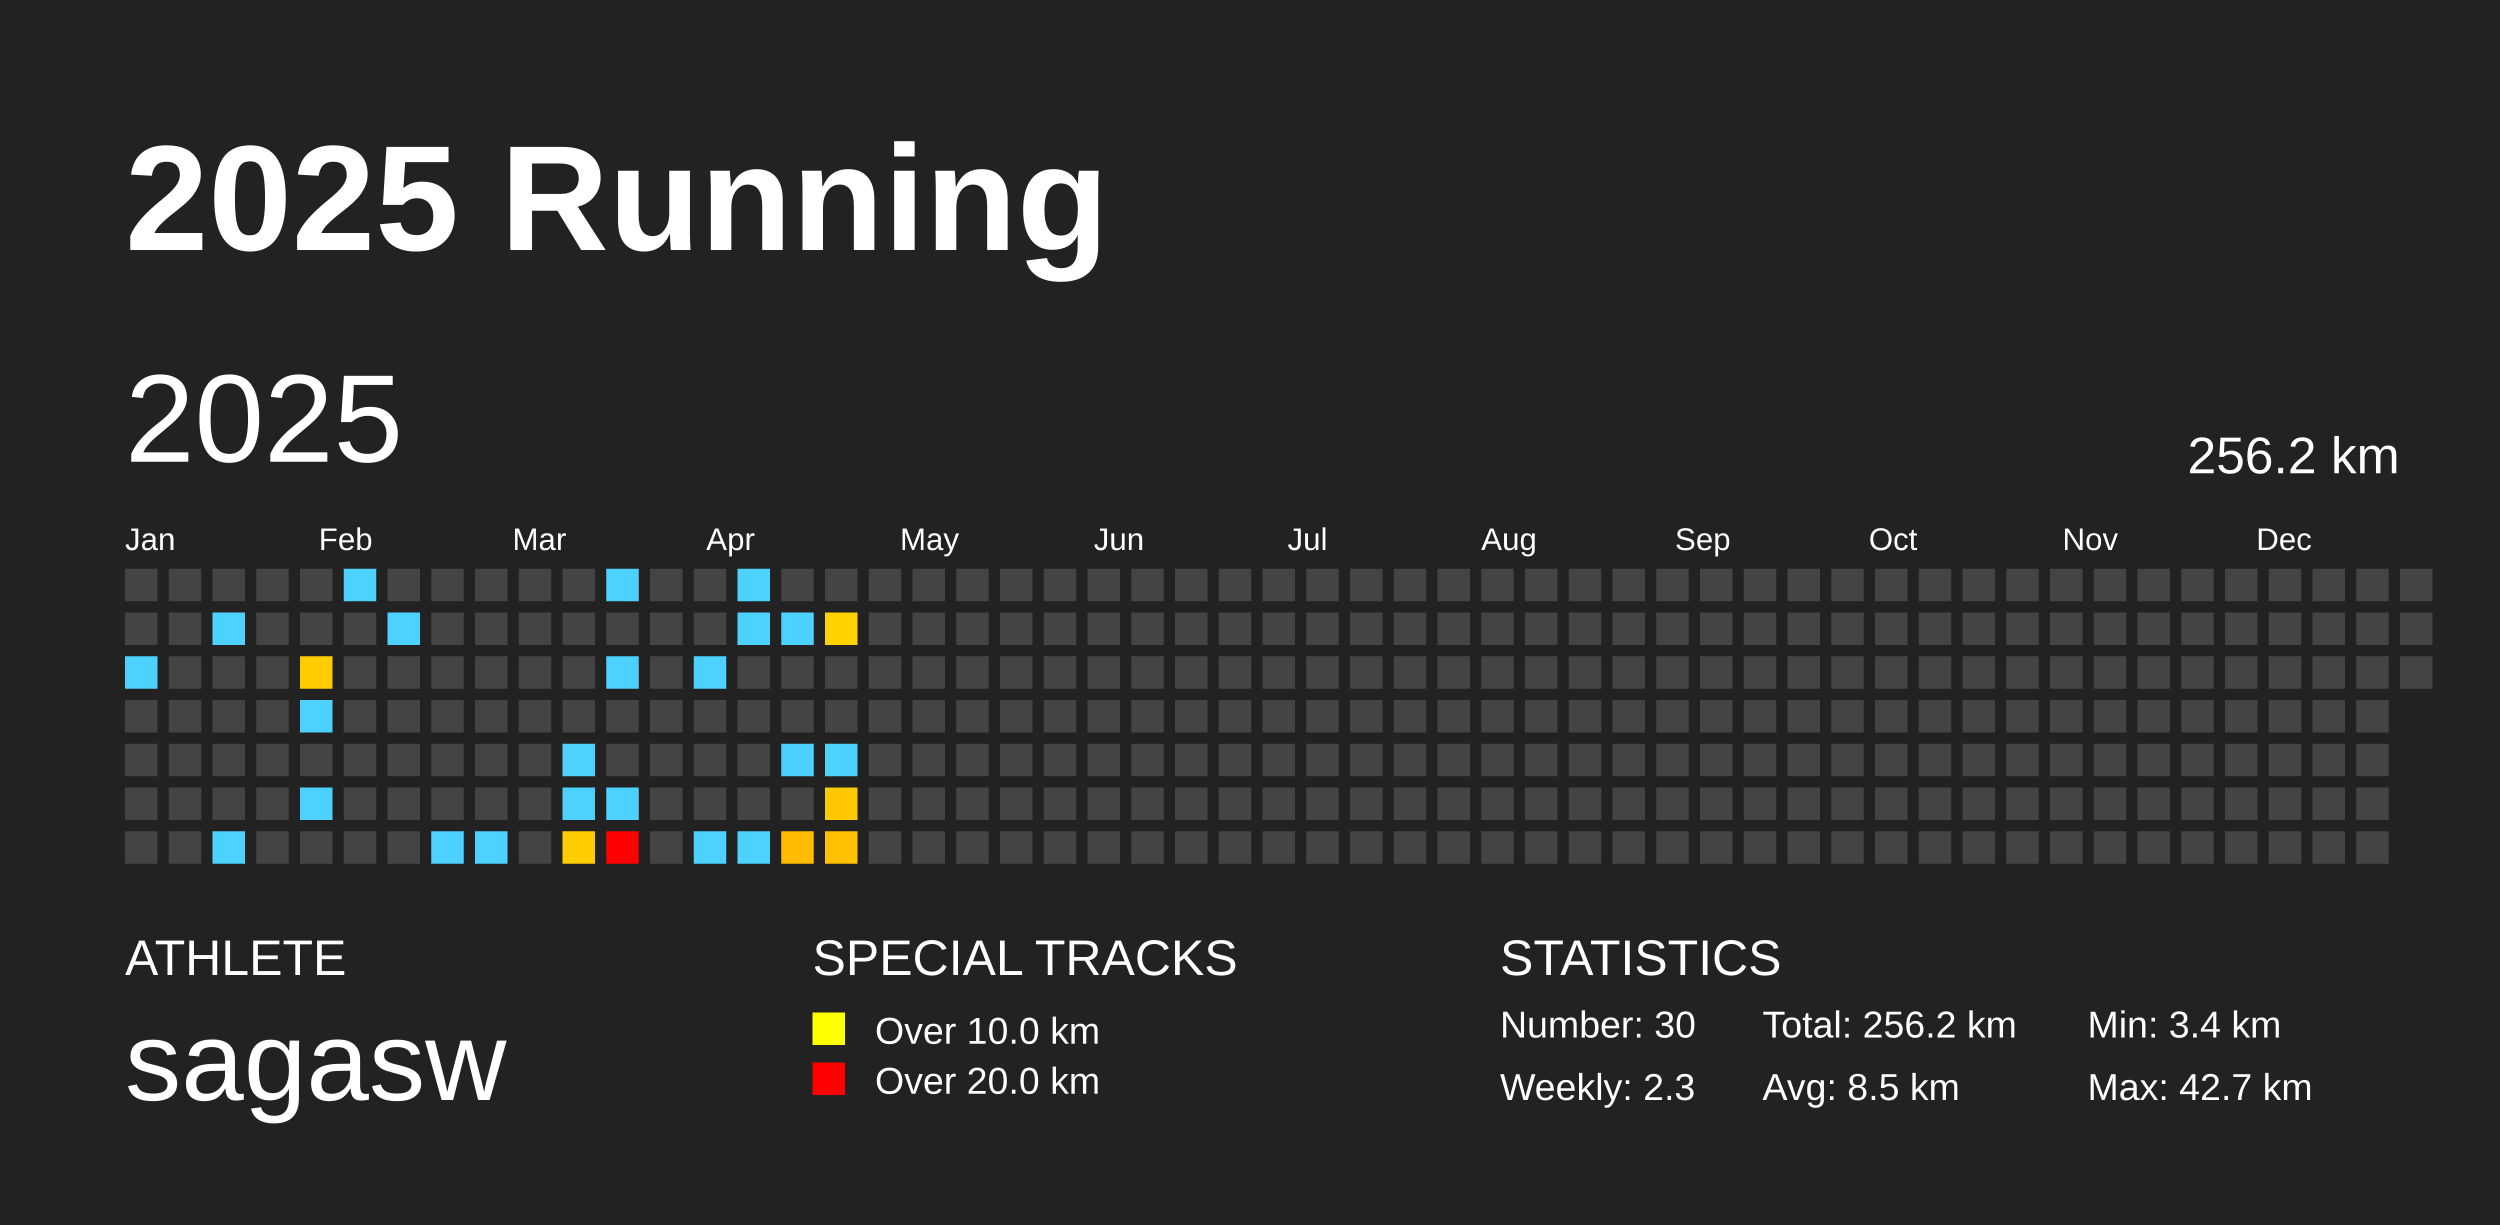
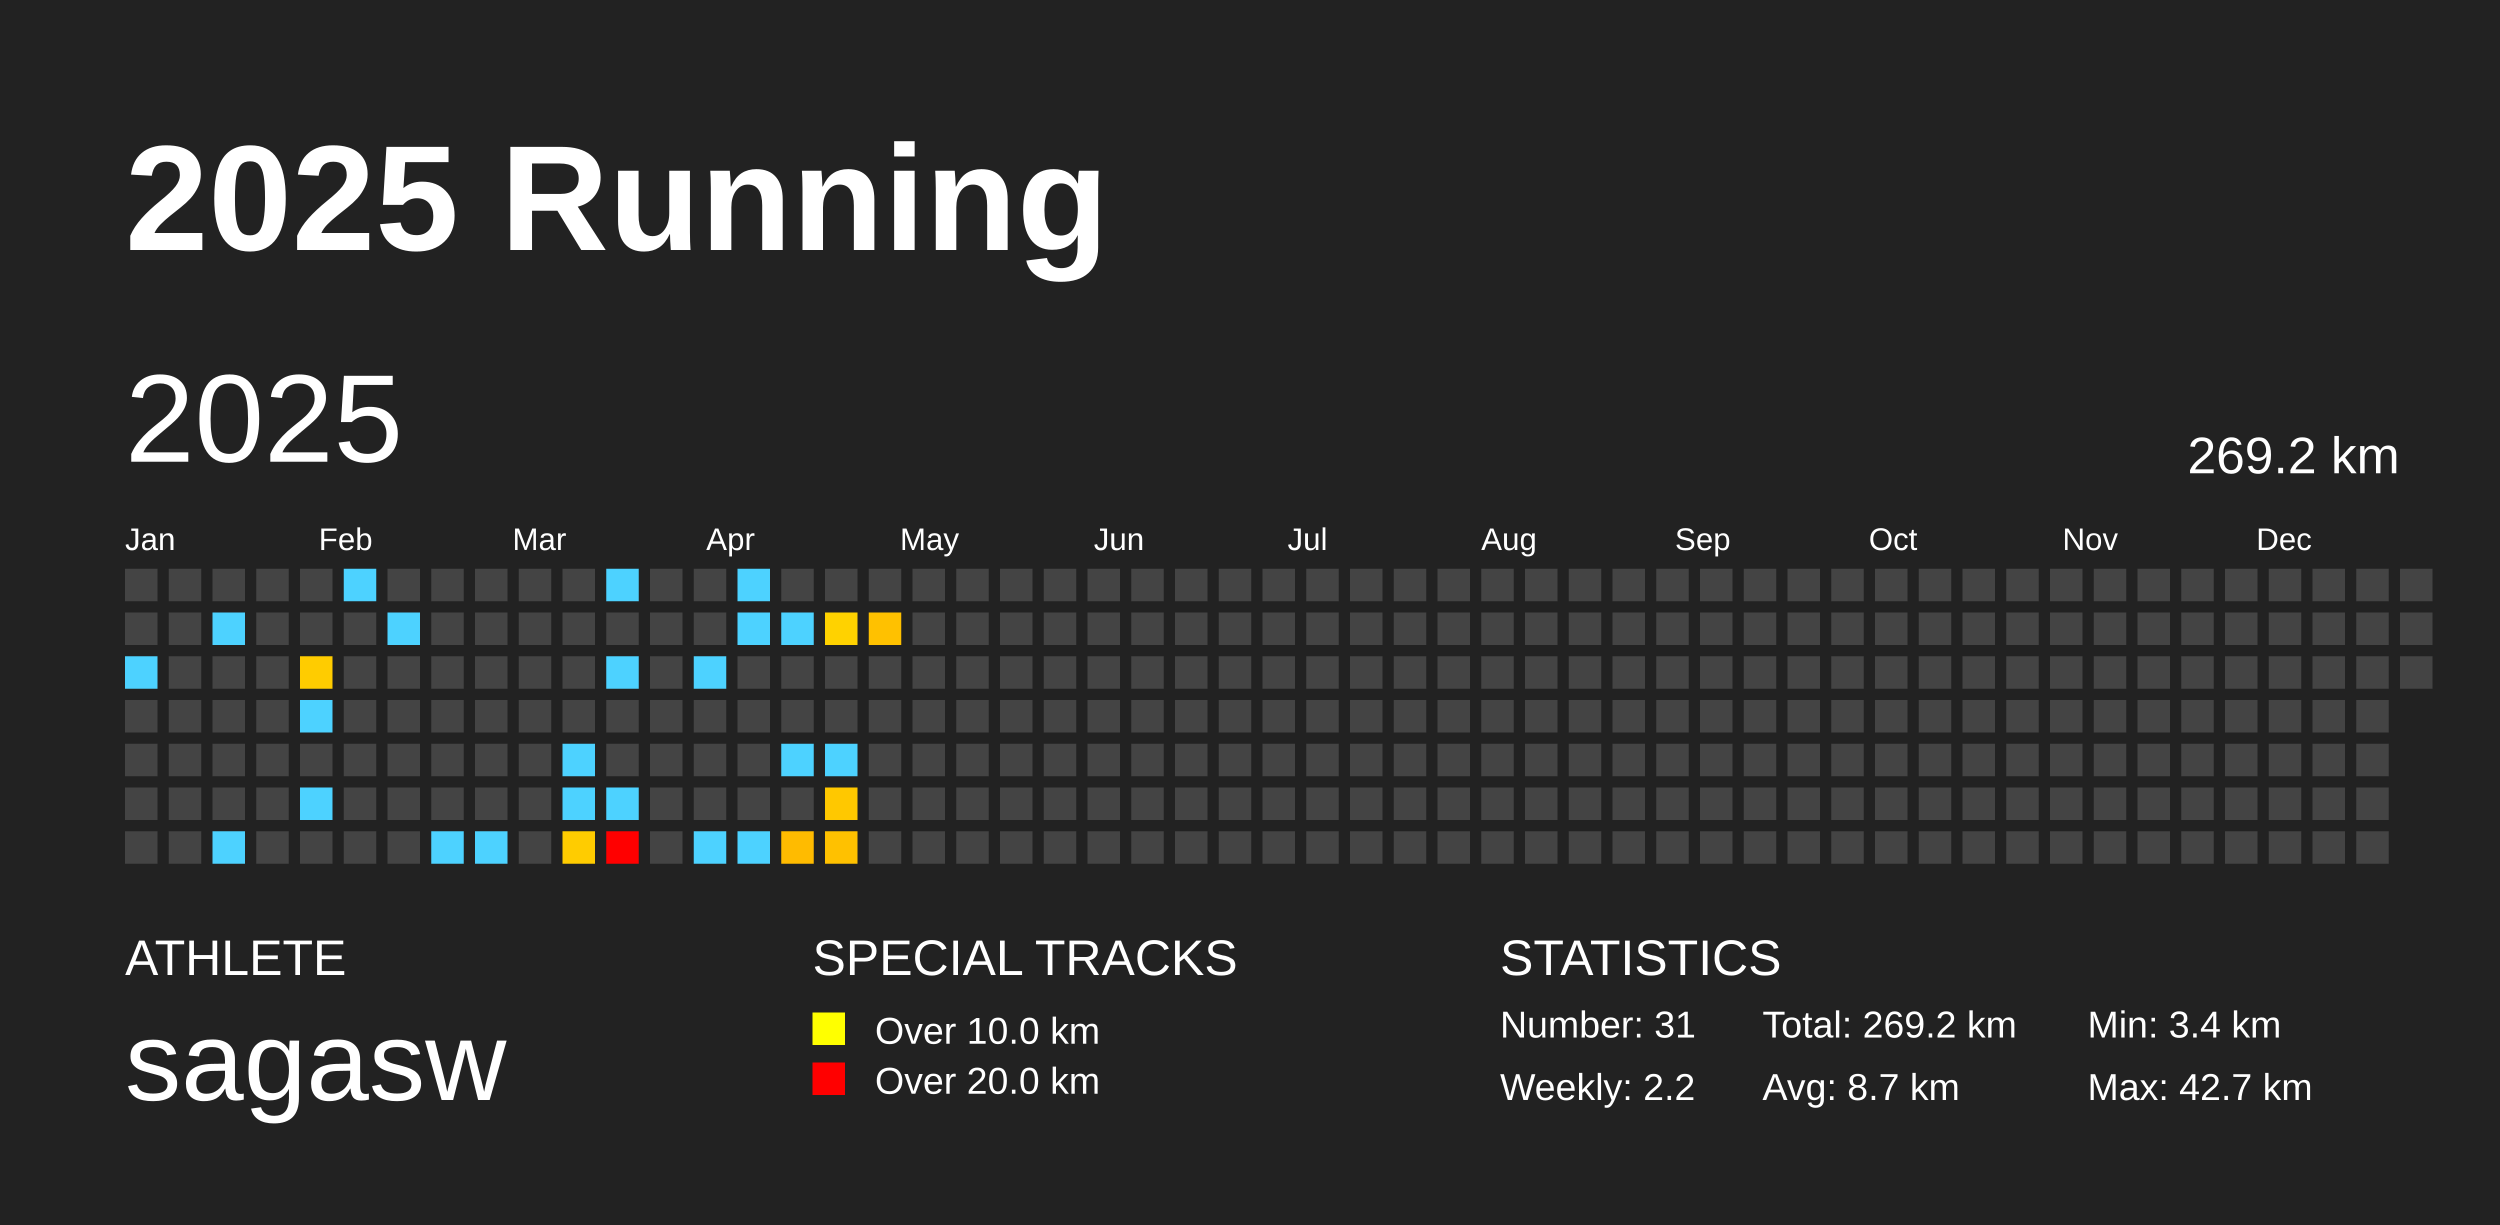
<svg xmlns="http://www.w3.org/2000/svg" baseProfile="full" height="98mm" version="1.1" viewBox="0,0,200,98" width="200mm">
  <defs />
  <rect fill="#222222" height="98" width="200" x="0" y="0" />
  <text fill="#FFFFFF" style="font-size:12px; font-family:Arial; font-weight:bold;" x="10" y="20">2025 Running</text>
  <text fill="#FFFFFF" style="font-size:4px; font-family:Arial" x="10" y="78">ATHLETE</text>
  <text fill="#FFFFFF" style="font-size:9px; font-family:Arial" x="10" y="88">sagasw</text>
  <text fill="#FFFFFF" style="font-size:4px; font-family:Arial" x="65" y="78">SPECIAL TRACKS</text>
  <rect fill="yellow" height="2.6" width="2.6" x="65" y="81" />
  <text fill="#FFFFFF" style="font-size:3px; font-family:Arial" x="70" y="83.5">Over 10.0 km</text>
  <rect fill="red" height="2.6" width="2.6" x="65" y="85" />
  <text fill="#FFFFFF" style="font-size:3px; font-family:Arial" x="70" y="87.5">Over 20.0 km</text>
  <text fill="#FFFFFF" style="font-size:4px; font-family:Arial" x="120" y="78">STATISTICS</text>
-   <text fill="#FFFFFF" style="font-size:3px; font-family:Arial" x="120" y="83">Number: 30</text>
-   <text fill="#FFFFFF" style="font-size:3px; font-family:Arial" x="120" y="88">Weekly: 2.3</text>
-   <text fill="#FFFFFF" style="font-size:3px; font-family:Arial" x="141" y="83">Total: 256.2 km</text>
-   <text fill="#FFFFFF" style="font-size:3px; font-family:Arial" x="141" y="88">Avg: 8.5 km</text>
+   <text fill="#FFFFFF" style="font-size:3px; font-family:Arial" x="120" y="83">Number: 31</text>
+   <text fill="#FFFFFF" style="font-size:3px; font-family:Arial" x="120" y="88">Weekly: 2.2</text>
+   <text fill="#FFFFFF" style="font-size:3px; font-family:Arial" x="141" y="83">Total: 269.2 km</text>
+   <text fill="#FFFFFF" style="font-size:3px; font-family:Arial" x="141" y="88">Avg: 8.7 km</text>
  <text fill="#FFFFFF" style="font-size:3px; font-family:Arial" x="167" y="83">Min: 3.4 km</text>
  <text fill="#FFFFFF" style="font-size:3px; font-family:Arial" x="167" y="88">Max: 42.7 km</text>
  <text dominant-baseline="hanging" fill="#FFFFFF" style="font-size:10.0px; font-family:Arial;" x="10" y="30">2025</text>
-   <text dominant-baseline="hanging" fill="#FFFFFF" style="font-size:4.125px; font-family:Arial;" x="175" y="35">256.2 km</text>
+   <text dominant-baseline="hanging" fill="#FFFFFF" style="font-size:4.125px; font-family:Arial;" x="175" y="35">269.2 km</text>
  <text fill="#FFFFFF" style="font-size:2.5px; font-family:Arial" x="10.0" y="44">Jan</text>
  <text fill="#FFFFFF" style="font-size:2.5px; font-family:Arial" x="25.5" y="44">Feb</text>
  <text fill="#FFFFFF" style="font-size:2.5px; font-family:Arial" x="41.0" y="44">Mar</text>
  <text fill="#FFFFFF" style="font-size:2.5px; font-family:Arial" x="56.5" y="44">Apr</text>
  <text fill="#FFFFFF" style="font-size:2.5px; font-family:Arial" x="72.0" y="44">May</text>
  <text fill="#FFFFFF" style="font-size:2.5px; font-family:Arial" x="87.5" y="44">Jun</text>
  <text fill="#FFFFFF" style="font-size:2.5px; font-family:Arial" x="103.0" y="44">Jul</text>
  <text fill="#FFFFFF" style="font-size:2.5px; font-family:Arial" x="118.5" y="44">Aug</text>
  <text fill="#FFFFFF" style="font-size:2.5px; font-family:Arial" x="134.0" y="44">Sep</text>
  <text fill="#FFFFFF" style="font-size:2.5px; font-family:Arial" x="149.5" y="44">Oct</text>
  <text fill="#FFFFFF" style="font-size:2.5px; font-family:Arial" x="165.0" y="44">Nov</text>
  <text fill="#FFFFFF" style="font-size:2.5px; font-family:Arial" x="180.5" y="44">Dec</text>
  <rect fill="#444444" height="2.6" width="2.6" x="10.0" y="45.5" />
  <rect fill="#444444" height="2.6" width="2.6" x="10.0" y="49.0" />
  <rect fill="#4dd2ff" height="2.6" width="2.6" x="10.0" y="52.5" />
  <rect fill="#444444" height="2.6" width="2.6" x="10.0" y="56.0" />
  <rect fill="#444444" height="2.6" width="2.6" x="10.0" y="59.5" />
  <rect fill="#444444" height="2.6" width="2.6" x="10.0" y="63.0" />
  <rect fill="#444444" height="2.6" width="2.6" x="10.0" y="66.5" />
  <rect fill="#444444" height="2.6" width="2.6" x="13.5" y="45.5" />
  <rect fill="#444444" height="2.6" width="2.6" x="13.5" y="49.0" />
  <rect fill="#444444" height="2.6" width="2.6" x="13.5" y="52.5" />
  <rect fill="#444444" height="2.6" width="2.6" x="13.5" y="56.0" />
  <rect fill="#444444" height="2.6" width="2.6" x="13.5" y="59.5" />
  <rect fill="#444444" height="2.6" width="2.6" x="13.5" y="63.0" />
  <rect fill="#444444" height="2.6" width="2.6" x="13.5" y="66.5" />
  <rect fill="#444444" height="2.6" width="2.6" x="17.0" y="45.5" />
  <rect fill="#4dd2ff" height="2.6" width="2.6" x="17.0" y="49.0" />
  <rect fill="#444444" height="2.6" width="2.6" x="17.0" y="52.5" />
  <rect fill="#444444" height="2.6" width="2.6" x="17.0" y="56.0" />
  <rect fill="#444444" height="2.6" width="2.6" x="17.0" y="59.5" />
  <rect fill="#444444" height="2.6" width="2.6" x="17.0" y="63.0" />
  <rect fill="#4dd2ff" height="2.6" width="2.6" x="17.0" y="66.5" />
  <rect fill="#444444" height="2.6" width="2.6" x="20.5" y="45.5" />
  <rect fill="#444444" height="2.6" width="2.6" x="20.5" y="49.0" />
  <rect fill="#444444" height="2.6" width="2.6" x="20.5" y="52.5" />
  <rect fill="#444444" height="2.6" width="2.6" x="20.5" y="56.0" />
  <rect fill="#444444" height="2.6" width="2.6" x="20.5" y="59.5" />
  <rect fill="#444444" height="2.6" width="2.6" x="20.5" y="63.0" />
  <rect fill="#444444" height="2.6" width="2.6" x="20.5" y="66.5" />
  <rect fill="#444444" height="2.6" width="2.6" x="24.0" y="45.5" />
  <rect fill="#444444" height="2.6" width="2.6" x="24.0" y="49.0" />
  <rect fill="#ffcc00" height="2.6" width="2.6" x="24.0" y="52.5" />
  <rect fill="#4dd2ff" height="2.6" width="2.6" x="24.0" y="56.0" />
  <rect fill="#444444" height="2.6" width="2.6" x="24.0" y="59.5" />
  <rect fill="#4dd2ff" height="2.6" width="2.6" x="24.0" y="63.0" />
  <rect fill="#444444" height="2.6" width="2.6" x="24.0" y="66.5" />
  <rect fill="#4dd2ff" height="2.6" width="2.6" x="27.5" y="45.5" />
  <rect fill="#444444" height="2.6" width="2.6" x="27.5" y="49.0" />
  <rect fill="#444444" height="2.6" width="2.6" x="27.5" y="52.5" />
  <rect fill="#444444" height="2.6" width="2.6" x="27.5" y="56.0" />
  <rect fill="#444444" height="2.6" width="2.6" x="27.5" y="59.5" />
  <rect fill="#444444" height="2.6" width="2.6" x="27.5" y="63.0" />
  <rect fill="#444444" height="2.6" width="2.6" x="27.5" y="66.5" />
  <rect fill="#444444" height="2.6" width="2.6" x="31.0" y="45.5" />
  <rect fill="#4dd2ff" height="2.6" width="2.6" x="31.0" y="49.0" />
  <rect fill="#444444" height="2.6" width="2.6" x="31.0" y="52.5" />
  <rect fill="#444444" height="2.6" width="2.6" x="31.0" y="56.0" />
  <rect fill="#444444" height="2.6" width="2.6" x="31.0" y="59.5" />
  <rect fill="#444444" height="2.6" width="2.6" x="31.0" y="63.0" />
  <rect fill="#444444" height="2.6" width="2.6" x="31.0" y="66.5" />
  <rect fill="#444444" height="2.6" width="2.6" x="34.5" y="45.5" />
  <rect fill="#444444" height="2.6" width="2.6" x="34.5" y="49.0" />
  <rect fill="#444444" height="2.6" width="2.6" x="34.5" y="52.5" />
  <rect fill="#444444" height="2.6" width="2.6" x="34.5" y="56.0" />
  <rect fill="#444444" height="2.6" width="2.6" x="34.5" y="59.5" />
  <rect fill="#444444" height="2.6" width="2.6" x="34.5" y="63.0" />
  <rect fill="#4dd2ff" height="2.6" width="2.6" x="34.5" y="66.5" />
  <rect fill="#444444" height="2.6" width="2.6" x="38.0" y="45.5" />
  <rect fill="#444444" height="2.6" width="2.6" x="38.0" y="49.0" />
  <rect fill="#444444" height="2.6" width="2.6" x="38.0" y="52.5" />
  <rect fill="#444444" height="2.6" width="2.6" x="38.0" y="56.0" />
  <rect fill="#444444" height="2.6" width="2.6" x="38.0" y="59.5" />
  <rect fill="#444444" height="2.6" width="2.6" x="38.0" y="63.0" />
  <rect fill="#4dd2ff" height="2.6" width="2.6" x="38.0" y="66.5" />
  <rect fill="#444444" height="2.6" width="2.6" x="41.5" y="45.5" />
  <rect fill="#444444" height="2.6" width="2.6" x="41.5" y="49.0" />
  <rect fill="#444444" height="2.6" width="2.6" x="41.5" y="52.5" />
  <rect fill="#444444" height="2.6" width="2.6" x="41.5" y="56.0" />
  <rect fill="#444444" height="2.6" width="2.6" x="41.5" y="59.5" />
  <rect fill="#444444" height="2.6" width="2.6" x="41.5" y="63.0" />
  <rect fill="#444444" height="2.6" width="2.6" x="41.5" y="66.5" />
  <rect fill="#444444" height="2.6" width="2.6" x="45.0" y="45.5" />
  <rect fill="#444444" height="2.6" width="2.6" x="45.0" y="49.0" />
  <rect fill="#444444" height="2.6" width="2.6" x="45.0" y="52.5" />
  <rect fill="#444444" height="2.6" width="2.6" x="45.0" y="56.0" />
  <rect fill="#4dd2ff" height="2.6" width="2.6" x="45.0" y="59.5" />
  <rect fill="#4dd2ff" height="2.6" width="2.6" x="45.0" y="63.0" />
  <rect fill="#ffcc00" height="2.6" width="2.6" x="45.0" y="66.5" />
  <rect fill="#4dd2ff" height="2.6" width="2.6" x="48.5" y="45.5" />
  <rect fill="#444444" height="2.6" width="2.6" x="48.5" y="49.0" />
  <rect fill="#4dd2ff" height="2.6" width="2.6" x="48.5" y="52.5" />
  <rect fill="#444444" height="2.6" width="2.6" x="48.5" y="56.0" />
  <rect fill="#444444" height="2.6" width="2.6" x="48.5" y="59.5" />
  <rect fill="#4dd2ff" height="2.6" width="2.6" x="48.5" y="63.0" />
  <rect fill="red" height="2.6" width="2.6" x="48.5" y="66.5" />
  <rect fill="#444444" height="2.6" width="2.6" x="52.0" y="45.5" />
  <rect fill="#444444" height="2.6" width="2.6" x="52.0" y="49.0" />
  <rect fill="#444444" height="2.6" width="2.6" x="52.0" y="52.5" />
  <rect fill="#444444" height="2.6" width="2.6" x="52.0" y="56.0" />
  <rect fill="#444444" height="2.6" width="2.6" x="52.0" y="59.5" />
  <rect fill="#444444" height="2.6" width="2.6" x="52.0" y="63.0" />
  <rect fill="#444444" height="2.6" width="2.6" x="52.0" y="66.5" />
  <rect fill="#444444" height="2.6" width="2.6" x="55.5" y="45.5" />
  <rect fill="#444444" height="2.6" width="2.6" x="55.5" y="49.0" />
  <rect fill="#4dd2ff" height="2.6" width="2.6" x="55.5" y="52.5" />
  <rect fill="#444444" height="2.6" width="2.6" x="55.5" y="56.0" />
  <rect fill="#444444" height="2.6" width="2.6" x="55.5" y="59.5" />
  <rect fill="#444444" height="2.6" width="2.6" x="55.5" y="63.0" />
  <rect fill="#4dd2ff" height="2.6" width="2.6" x="55.5" y="66.5" />
  <rect fill="#4dd2ff" height="2.6" width="2.6" x="59.0" y="45.5" />
  <rect fill="#4dd2ff" height="2.6" width="2.6" x="59.0" y="49.0" />
  <rect fill="#444444" height="2.6" width="2.6" x="59.0" y="52.5" />
  <rect fill="#444444" height="2.6" width="2.6" x="59.0" y="56.0" />
  <rect fill="#444444" height="2.6" width="2.6" x="59.0" y="59.5" />
  <rect fill="#444444" height="2.6" width="2.6" x="59.0" y="63.0" />
  <rect fill="#4dd2ff" height="2.6" width="2.6" x="59.0" y="66.5" />
  <rect fill="#444444" height="2.6" width="2.6" x="62.5" y="45.5" />
  <rect fill="#4dd2ff" height="2.6" width="2.6" x="62.5" y="49.0" />
  <rect fill="#444444" height="2.6" width="2.6" x="62.5" y="52.5" />
  <rect fill="#444444" height="2.6" width="2.6" x="62.5" y="56.0" />
  <rect fill="#4dd2ff" height="2.6" width="2.6" x="62.5" y="59.5" />
  <rect fill="#444444" height="2.6" width="2.6" x="62.5" y="63.0" />
  <rect fill="#ffbb00" height="2.6" width="2.6" x="62.5" y="66.5" />
  <rect fill="#444444" height="2.6" width="2.6" x="66.0" y="45.5" />
  <rect fill="#ffd200" height="2.6" width="2.6" x="66.0" y="49.0" />
  <rect fill="#444444" height="2.6" width="2.6" x="66.0" y="52.5" />
  <rect fill="#444444" height="2.6" width="2.6" x="66.0" y="56.0" />
  <rect fill="#4dd2ff" height="2.6" width="2.6" x="66.0" y="59.5" />
  <rect fill="#ffc800" height="2.6" width="2.6" x="66.0" y="63.0" />
  <rect fill="#ffc100" height="2.6" width="2.6" x="66.0" y="66.5" />
  <rect fill="#444444" height="2.6" width="2.6" x="69.5" y="45.5" />
-   <rect fill="#444444" height="2.6" width="2.6" x="69.5" y="49.0" />
+   <rect fill="#ffc100" height="2.6" width="2.6" x="69.5" y="49.0" />
  <rect fill="#444444" height="2.6" width="2.6" x="69.5" y="52.5" />
  <rect fill="#444444" height="2.6" width="2.6" x="69.5" y="56.0" />
  <rect fill="#444444" height="2.6" width="2.6" x="69.5" y="59.5" />
  <rect fill="#444444" height="2.6" width="2.6" x="69.5" y="63.0" />
  <rect fill="#444444" height="2.6" width="2.6" x="69.5" y="66.5" />
  <rect fill="#444444" height="2.6" width="2.6" x="73.0" y="45.5" />
  <rect fill="#444444" height="2.6" width="2.6" x="73.0" y="49.0" />
  <rect fill="#444444" height="2.6" width="2.6" x="73.0" y="52.5" />
  <rect fill="#444444" height="2.6" width="2.6" x="73.0" y="56.0" />
  <rect fill="#444444" height="2.6" width="2.6" x="73.0" y="59.5" />
  <rect fill="#444444" height="2.6" width="2.6" x="73.0" y="63.0" />
  <rect fill="#444444" height="2.6" width="2.6" x="73.0" y="66.5" />
  <rect fill="#444444" height="2.6" width="2.6" x="76.5" y="45.5" />
  <rect fill="#444444" height="2.6" width="2.6" x="76.5" y="49.0" />
  <rect fill="#444444" height="2.6" width="2.6" x="76.5" y="52.5" />
  <rect fill="#444444" height="2.6" width="2.6" x="76.5" y="56.0" />
  <rect fill="#444444" height="2.6" width="2.6" x="76.5" y="59.5" />
  <rect fill="#444444" height="2.6" width="2.6" x="76.5" y="63.0" />
  <rect fill="#444444" height="2.6" width="2.6" x="76.5" y="66.5" />
  <rect fill="#444444" height="2.6" width="2.6" x="80.0" y="45.5" />
  <rect fill="#444444" height="2.6" width="2.6" x="80.0" y="49.0" />
  <rect fill="#444444" height="2.6" width="2.6" x="80.0" y="52.5" />
  <rect fill="#444444" height="2.6" width="2.6" x="80.0" y="56.0" />
  <rect fill="#444444" height="2.6" width="2.6" x="80.0" y="59.5" />
  <rect fill="#444444" height="2.6" width="2.6" x="80.0" y="63.0" />
  <rect fill="#444444" height="2.6" width="2.6" x="80.0" y="66.5" />
  <rect fill="#444444" height="2.6" width="2.6" x="83.5" y="45.5" />
  <rect fill="#444444" height="2.6" width="2.6" x="83.5" y="49.0" />
  <rect fill="#444444" height="2.6" width="2.6" x="83.5" y="52.5" />
  <rect fill="#444444" height="2.6" width="2.6" x="83.5" y="56.0" />
  <rect fill="#444444" height="2.6" width="2.6" x="83.5" y="59.5" />
  <rect fill="#444444" height="2.6" width="2.6" x="83.5" y="63.0" />
  <rect fill="#444444" height="2.6" width="2.6" x="83.5" y="66.5" />
  <rect fill="#444444" height="2.6" width="2.6" x="87.0" y="45.5" />
  <rect fill="#444444" height="2.6" width="2.6" x="87.0" y="49.0" />
  <rect fill="#444444" height="2.6" width="2.6" x="87.0" y="52.5" />
  <rect fill="#444444" height="2.6" width="2.6" x="87.0" y="56.0" />
  <rect fill="#444444" height="2.6" width="2.6" x="87.0" y="59.5" />
  <rect fill="#444444" height="2.6" width="2.6" x="87.0" y="63.0" />
  <rect fill="#444444" height="2.6" width="2.6" x="87.0" y="66.5" />
  <rect fill="#444444" height="2.6" width="2.6" x="90.5" y="45.5" />
  <rect fill="#444444" height="2.6" width="2.6" x="90.5" y="49.0" />
  <rect fill="#444444" height="2.6" width="2.6" x="90.5" y="52.5" />
  <rect fill="#444444" height="2.6" width="2.6" x="90.5" y="56.0" />
  <rect fill="#444444" height="2.6" width="2.6" x="90.5" y="59.5" />
  <rect fill="#444444" height="2.6" width="2.6" x="90.5" y="63.0" />
  <rect fill="#444444" height="2.6" width="2.6" x="90.5" y="66.5" />
  <rect fill="#444444" height="2.6" width="2.6" x="94.0" y="45.5" />
  <rect fill="#444444" height="2.6" width="2.6" x="94.0" y="49.0" />
  <rect fill="#444444" height="2.6" width="2.6" x="94.0" y="52.5" />
  <rect fill="#444444" height="2.6" width="2.6" x="94.0" y="56.0" />
  <rect fill="#444444" height="2.6" width="2.6" x="94.0" y="59.5" />
  <rect fill="#444444" height="2.6" width="2.6" x="94.0" y="63.0" />
  <rect fill="#444444" height="2.6" width="2.6" x="94.0" y="66.5" />
  <rect fill="#444444" height="2.6" width="2.6" x="97.5" y="45.5" />
  <rect fill="#444444" height="2.6" width="2.6" x="97.5" y="49.0" />
  <rect fill="#444444" height="2.6" width="2.6" x="97.5" y="52.5" />
  <rect fill="#444444" height="2.6" width="2.6" x="97.5" y="56.0" />
  <rect fill="#444444" height="2.6" width="2.6" x="97.5" y="59.5" />
  <rect fill="#444444" height="2.6" width="2.6" x="97.5" y="63.0" />
  <rect fill="#444444" height="2.6" width="2.6" x="97.5" y="66.5" />
  <rect fill="#444444" height="2.6" width="2.6" x="101.0" y="45.5" />
  <rect fill="#444444" height="2.6" width="2.6" x="101.0" y="49.0" />
  <rect fill="#444444" height="2.6" width="2.6" x="101.0" y="52.5" />
  <rect fill="#444444" height="2.6" width="2.6" x="101.0" y="56.0" />
  <rect fill="#444444" height="2.6" width="2.6" x="101.0" y="59.5" />
  <rect fill="#444444" height="2.6" width="2.6" x="101.0" y="63.0" />
  <rect fill="#444444" height="2.6" width="2.6" x="101.0" y="66.5" />
  <rect fill="#444444" height="2.6" width="2.6" x="104.5" y="45.5" />
  <rect fill="#444444" height="2.6" width="2.6" x="104.5" y="49.0" />
  <rect fill="#444444" height="2.6" width="2.6" x="104.5" y="52.5" />
  <rect fill="#444444" height="2.6" width="2.6" x="104.5" y="56.0" />
  <rect fill="#444444" height="2.6" width="2.6" x="104.5" y="59.5" />
  <rect fill="#444444" height="2.6" width="2.6" x="104.5" y="63.0" />
  <rect fill="#444444" height="2.6" width="2.6" x="104.5" y="66.5" />
  <rect fill="#444444" height="2.6" width="2.6" x="108.0" y="45.5" />
  <rect fill="#444444" height="2.6" width="2.6" x="108.0" y="49.0" />
  <rect fill="#444444" height="2.6" width="2.6" x="108.0" y="52.5" />
  <rect fill="#444444" height="2.6" width="2.6" x="108.0" y="56.0" />
  <rect fill="#444444" height="2.6" width="2.6" x="108.0" y="59.5" />
  <rect fill="#444444" height="2.6" width="2.6" x="108.0" y="63.0" />
  <rect fill="#444444" height="2.6" width="2.6" x="108.0" y="66.5" />
  <rect fill="#444444" height="2.6" width="2.6" x="111.5" y="45.5" />
  <rect fill="#444444" height="2.6" width="2.6" x="111.5" y="49.0" />
  <rect fill="#444444" height="2.6" width="2.6" x="111.5" y="52.5" />
  <rect fill="#444444" height="2.6" width="2.6" x="111.5" y="56.0" />
  <rect fill="#444444" height="2.6" width="2.6" x="111.5" y="59.5" />
  <rect fill="#444444" height="2.6" width="2.6" x="111.5" y="63.0" />
  <rect fill="#444444" height="2.6" width="2.6" x="111.5" y="66.5" />
  <rect fill="#444444" height="2.6" width="2.6" x="115.0" y="45.5" />
  <rect fill="#444444" height="2.6" width="2.6" x="115.0" y="49.0" />
  <rect fill="#444444" height="2.6" width="2.6" x="115.0" y="52.5" />
  <rect fill="#444444" height="2.6" width="2.6" x="115.0" y="56.0" />
  <rect fill="#444444" height="2.6" width="2.6" x="115.0" y="59.5" />
  <rect fill="#444444" height="2.6" width="2.6" x="115.0" y="63.0" />
  <rect fill="#444444" height="2.6" width="2.6" x="115.0" y="66.5" />
  <rect fill="#444444" height="2.6" width="2.6" x="118.5" y="45.5" />
  <rect fill="#444444" height="2.6" width="2.6" x="118.5" y="49.0" />
  <rect fill="#444444" height="2.6" width="2.6" x="118.5" y="52.5" />
  <rect fill="#444444" height="2.6" width="2.6" x="118.5" y="56.0" />
  <rect fill="#444444" height="2.6" width="2.6" x="118.5" y="59.5" />
  <rect fill="#444444" height="2.6" width="2.6" x="118.5" y="63.0" />
  <rect fill="#444444" height="2.6" width="2.6" x="118.5" y="66.5" />
  <rect fill="#444444" height="2.6" width="2.6" x="122.0" y="45.5" />
  <rect fill="#444444" height="2.6" width="2.6" x="122.0" y="49.0" />
  <rect fill="#444444" height="2.6" width="2.6" x="122.0" y="52.5" />
  <rect fill="#444444" height="2.6" width="2.6" x="122.0" y="56.0" />
  <rect fill="#444444" height="2.6" width="2.6" x="122.0" y="59.5" />
  <rect fill="#444444" height="2.6" width="2.6" x="122.0" y="63.0" />
  <rect fill="#444444" height="2.6" width="2.6" x="122.0" y="66.5" />
  <rect fill="#444444" height="2.6" width="2.6" x="125.5" y="45.5" />
  <rect fill="#444444" height="2.6" width="2.6" x="125.5" y="49.0" />
  <rect fill="#444444" height="2.6" width="2.6" x="125.5" y="52.5" />
  <rect fill="#444444" height="2.6" width="2.6" x="125.5" y="56.0" />
  <rect fill="#444444" height="2.6" width="2.6" x="125.5" y="59.5" />
  <rect fill="#444444" height="2.6" width="2.6" x="125.5" y="63.0" />
  <rect fill="#444444" height="2.6" width="2.6" x="125.5" y="66.5" />
  <rect fill="#444444" height="2.6" width="2.6" x="129.0" y="45.5" />
  <rect fill="#444444" height="2.6" width="2.6" x="129.0" y="49.0" />
  <rect fill="#444444" height="2.6" width="2.6" x="129.0" y="52.5" />
  <rect fill="#444444" height="2.6" width="2.6" x="129.0" y="56.0" />
  <rect fill="#444444" height="2.6" width="2.6" x="129.0" y="59.5" />
  <rect fill="#444444" height="2.6" width="2.6" x="129.0" y="63.0" />
  <rect fill="#444444" height="2.6" width="2.6" x="129.0" y="66.5" />
  <rect fill="#444444" height="2.6" width="2.6" x="132.5" y="45.5" />
  <rect fill="#444444" height="2.6" width="2.6" x="132.5" y="49.0" />
  <rect fill="#444444" height="2.6" width="2.6" x="132.5" y="52.5" />
  <rect fill="#444444" height="2.6" width="2.6" x="132.5" y="56.0" />
  <rect fill="#444444" height="2.6" width="2.6" x="132.5" y="59.5" />
  <rect fill="#444444" height="2.6" width="2.6" x="132.5" y="63.0" />
  <rect fill="#444444" height="2.6" width="2.6" x="132.5" y="66.5" />
  <rect fill="#444444" height="2.6" width="2.6" x="136.0" y="45.5" />
  <rect fill="#444444" height="2.6" width="2.6" x="136.0" y="49.0" />
  <rect fill="#444444" height="2.6" width="2.6" x="136.0" y="52.5" />
  <rect fill="#444444" height="2.6" width="2.6" x="136.0" y="56.0" />
  <rect fill="#444444" height="2.6" width="2.6" x="136.0" y="59.5" />
  <rect fill="#444444" height="2.6" width="2.6" x="136.0" y="63.0" />
  <rect fill="#444444" height="2.6" width="2.6" x="136.0" y="66.5" />
  <rect fill="#444444" height="2.6" width="2.6" x="139.5" y="45.5" />
  <rect fill="#444444" height="2.6" width="2.6" x="139.5" y="49.0" />
  <rect fill="#444444" height="2.6" width="2.6" x="139.5" y="52.5" />
  <rect fill="#444444" height="2.6" width="2.6" x="139.5" y="56.0" />
  <rect fill="#444444" height="2.6" width="2.6" x="139.5" y="59.5" />
  <rect fill="#444444" height="2.6" width="2.6" x="139.5" y="63.0" />
  <rect fill="#444444" height="2.6" width="2.6" x="139.5" y="66.5" />
  <rect fill="#444444" height="2.6" width="2.6" x="143.0" y="45.5" />
  <rect fill="#444444" height="2.6" width="2.6" x="143.0" y="49.0" />
  <rect fill="#444444" height="2.6" width="2.6" x="143.0" y="52.5" />
  <rect fill="#444444" height="2.6" width="2.6" x="143.0" y="56.0" />
  <rect fill="#444444" height="2.6" width="2.6" x="143.0" y="59.5" />
  <rect fill="#444444" height="2.6" width="2.6" x="143.0" y="63.0" />
  <rect fill="#444444" height="2.6" width="2.6" x="143.0" y="66.5" />
  <rect fill="#444444" height="2.6" width="2.6" x="146.5" y="45.5" />
  <rect fill="#444444" height="2.6" width="2.6" x="146.5" y="49.0" />
  <rect fill="#444444" height="2.6" width="2.6" x="146.5" y="52.5" />
  <rect fill="#444444" height="2.6" width="2.6" x="146.5" y="56.0" />
  <rect fill="#444444" height="2.6" width="2.6" x="146.5" y="59.5" />
  <rect fill="#444444" height="2.6" width="2.6" x="146.5" y="63.0" />
  <rect fill="#444444" height="2.6" width="2.6" x="146.5" y="66.5" />
  <rect fill="#444444" height="2.6" width="2.6" x="150.0" y="45.5" />
  <rect fill="#444444" height="2.6" width="2.6" x="150.0" y="49.0" />
  <rect fill="#444444" height="2.6" width="2.6" x="150.0" y="52.5" />
  <rect fill="#444444" height="2.6" width="2.6" x="150.0" y="56.0" />
  <rect fill="#444444" height="2.6" width="2.6" x="150.0" y="59.5" />
  <rect fill="#444444" height="2.6" width="2.6" x="150.0" y="63.0" />
  <rect fill="#444444" height="2.6" width="2.6" x="150.0" y="66.5" />
  <rect fill="#444444" height="2.6" width="2.6" x="153.5" y="45.5" />
  <rect fill="#444444" height="2.6" width="2.6" x="153.5" y="49.0" />
  <rect fill="#444444" height="2.6" width="2.6" x="153.5" y="52.5" />
  <rect fill="#444444" height="2.6" width="2.6" x="153.5" y="56.0" />
  <rect fill="#444444" height="2.6" width="2.6" x="153.5" y="59.5" />
  <rect fill="#444444" height="2.6" width="2.6" x="153.5" y="63.0" />
  <rect fill="#444444" height="2.6" width="2.6" x="153.5" y="66.5" />
  <rect fill="#444444" height="2.6" width="2.6" x="157.0" y="45.5" />
  <rect fill="#444444" height="2.6" width="2.6" x="157.0" y="49.0" />
  <rect fill="#444444" height="2.6" width="2.6" x="157.0" y="52.5" />
  <rect fill="#444444" height="2.6" width="2.6" x="157.0" y="56.0" />
  <rect fill="#444444" height="2.6" width="2.6" x="157.0" y="59.5" />
  <rect fill="#444444" height="2.6" width="2.6" x="157.0" y="63.0" />
  <rect fill="#444444" height="2.6" width="2.6" x="157.0" y="66.5" />
  <rect fill="#444444" height="2.6" width="2.6" x="160.5" y="45.5" />
  <rect fill="#444444" height="2.6" width="2.6" x="160.5" y="49.0" />
  <rect fill="#444444" height="2.6" width="2.6" x="160.5" y="52.5" />
  <rect fill="#444444" height="2.6" width="2.6" x="160.5" y="56.0" />
  <rect fill="#444444" height="2.6" width="2.6" x="160.5" y="59.5" />
  <rect fill="#444444" height="2.6" width="2.6" x="160.5" y="63.0" />
  <rect fill="#444444" height="2.6" width="2.6" x="160.5" y="66.5" />
  <rect fill="#444444" height="2.6" width="2.6" x="164.0" y="45.5" />
  <rect fill="#444444" height="2.6" width="2.6" x="164.0" y="49.0" />
  <rect fill="#444444" height="2.6" width="2.6" x="164.0" y="52.5" />
  <rect fill="#444444" height="2.6" width="2.6" x="164.0" y="56.0" />
  <rect fill="#444444" height="2.6" width="2.6" x="164.0" y="59.5" />
  <rect fill="#444444" height="2.6" width="2.6" x="164.0" y="63.0" />
  <rect fill="#444444" height="2.6" width="2.6" x="164.0" y="66.5" />
  <rect fill="#444444" height="2.6" width="2.6" x="167.5" y="45.5" />
  <rect fill="#444444" height="2.6" width="2.6" x="167.5" y="49.0" />
  <rect fill="#444444" height="2.6" width="2.6" x="167.5" y="52.5" />
  <rect fill="#444444" height="2.6" width="2.6" x="167.5" y="56.0" />
  <rect fill="#444444" height="2.6" width="2.6" x="167.5" y="59.5" />
  <rect fill="#444444" height="2.6" width="2.6" x="167.5" y="63.0" />
  <rect fill="#444444" height="2.6" width="2.6" x="167.5" y="66.5" />
  <rect fill="#444444" height="2.6" width="2.6" x="171.0" y="45.5" />
  <rect fill="#444444" height="2.6" width="2.6" x="171.0" y="49.0" />
  <rect fill="#444444" height="2.6" width="2.6" x="171.0" y="52.5" />
  <rect fill="#444444" height="2.6" width="2.6" x="171.0" y="56.0" />
  <rect fill="#444444" height="2.6" width="2.6" x="171.0" y="59.5" />
  <rect fill="#444444" height="2.6" width="2.6" x="171.0" y="63.0" />
  <rect fill="#444444" height="2.6" width="2.6" x="171.0" y="66.5" />
  <rect fill="#444444" height="2.6" width="2.6" x="174.5" y="45.5" />
  <rect fill="#444444" height="2.6" width="2.6" x="174.5" y="49.0" />
  <rect fill="#444444" height="2.6" width="2.6" x="174.5" y="52.5" />
  <rect fill="#444444" height="2.6" width="2.6" x="174.5" y="56.0" />
  <rect fill="#444444" height="2.6" width="2.6" x="174.5" y="59.5" />
  <rect fill="#444444" height="2.6" width="2.6" x="174.5" y="63.0" />
  <rect fill="#444444" height="2.6" width="2.6" x="174.5" y="66.5" />
  <rect fill="#444444" height="2.6" width="2.6" x="178.0" y="45.5" />
  <rect fill="#444444" height="2.6" width="2.6" x="178.0" y="49.0" />
  <rect fill="#444444" height="2.6" width="2.6" x="178.0" y="52.5" />
  <rect fill="#444444" height="2.6" width="2.6" x="178.0" y="56.0" />
  <rect fill="#444444" height="2.6" width="2.6" x="178.0" y="59.5" />
  <rect fill="#444444" height="2.6" width="2.6" x="178.0" y="63.0" />
  <rect fill="#444444" height="2.6" width="2.6" x="178.0" y="66.5" />
  <rect fill="#444444" height="2.6" width="2.6" x="181.5" y="45.5" />
  <rect fill="#444444" height="2.6" width="2.6" x="181.5" y="49.0" />
  <rect fill="#444444" height="2.6" width="2.6" x="181.5" y="52.5" />
  <rect fill="#444444" height="2.6" width="2.6" x="181.5" y="56.0" />
  <rect fill="#444444" height="2.6" width="2.6" x="181.5" y="59.5" />
  <rect fill="#444444" height="2.6" width="2.6" x="181.5" y="63.0" />
  <rect fill="#444444" height="2.6" width="2.6" x="181.5" y="66.5" />
  <rect fill="#444444" height="2.6" width="2.6" x="185.0" y="45.5" />
  <rect fill="#444444" height="2.6" width="2.6" x="185.0" y="49.0" />
  <rect fill="#444444" height="2.6" width="2.6" x="185.0" y="52.5" />
  <rect fill="#444444" height="2.6" width="2.6" x="185.0" y="56.0" />
  <rect fill="#444444" height="2.6" width="2.6" x="185.0" y="59.5" />
  <rect fill="#444444" height="2.6" width="2.6" x="185.0" y="63.0" />
  <rect fill="#444444" height="2.6" width="2.6" x="185.0" y="66.5" />
  <rect fill="#444444" height="2.6" width="2.6" x="188.5" y="45.5" />
  <rect fill="#444444" height="2.6" width="2.6" x="188.5" y="49.0" />
  <rect fill="#444444" height="2.6" width="2.6" x="188.5" y="52.5" />
  <rect fill="#444444" height="2.6" width="2.6" x="188.5" y="56.0" />
  <rect fill="#444444" height="2.6" width="2.6" x="188.5" y="59.5" />
  <rect fill="#444444" height="2.6" width="2.6" x="188.5" y="63.0" />
  <rect fill="#444444" height="2.6" width="2.6" x="188.5" y="66.5" />
  <rect fill="#444444" height="2.6" width="2.6" x="192.0" y="45.5" />
  <rect fill="#444444" height="2.6" width="2.6" x="192.0" y="49.0" />
  <rect fill="#444444" height="2.6" width="2.6" x="192.0" y="52.5" />
</svg>
